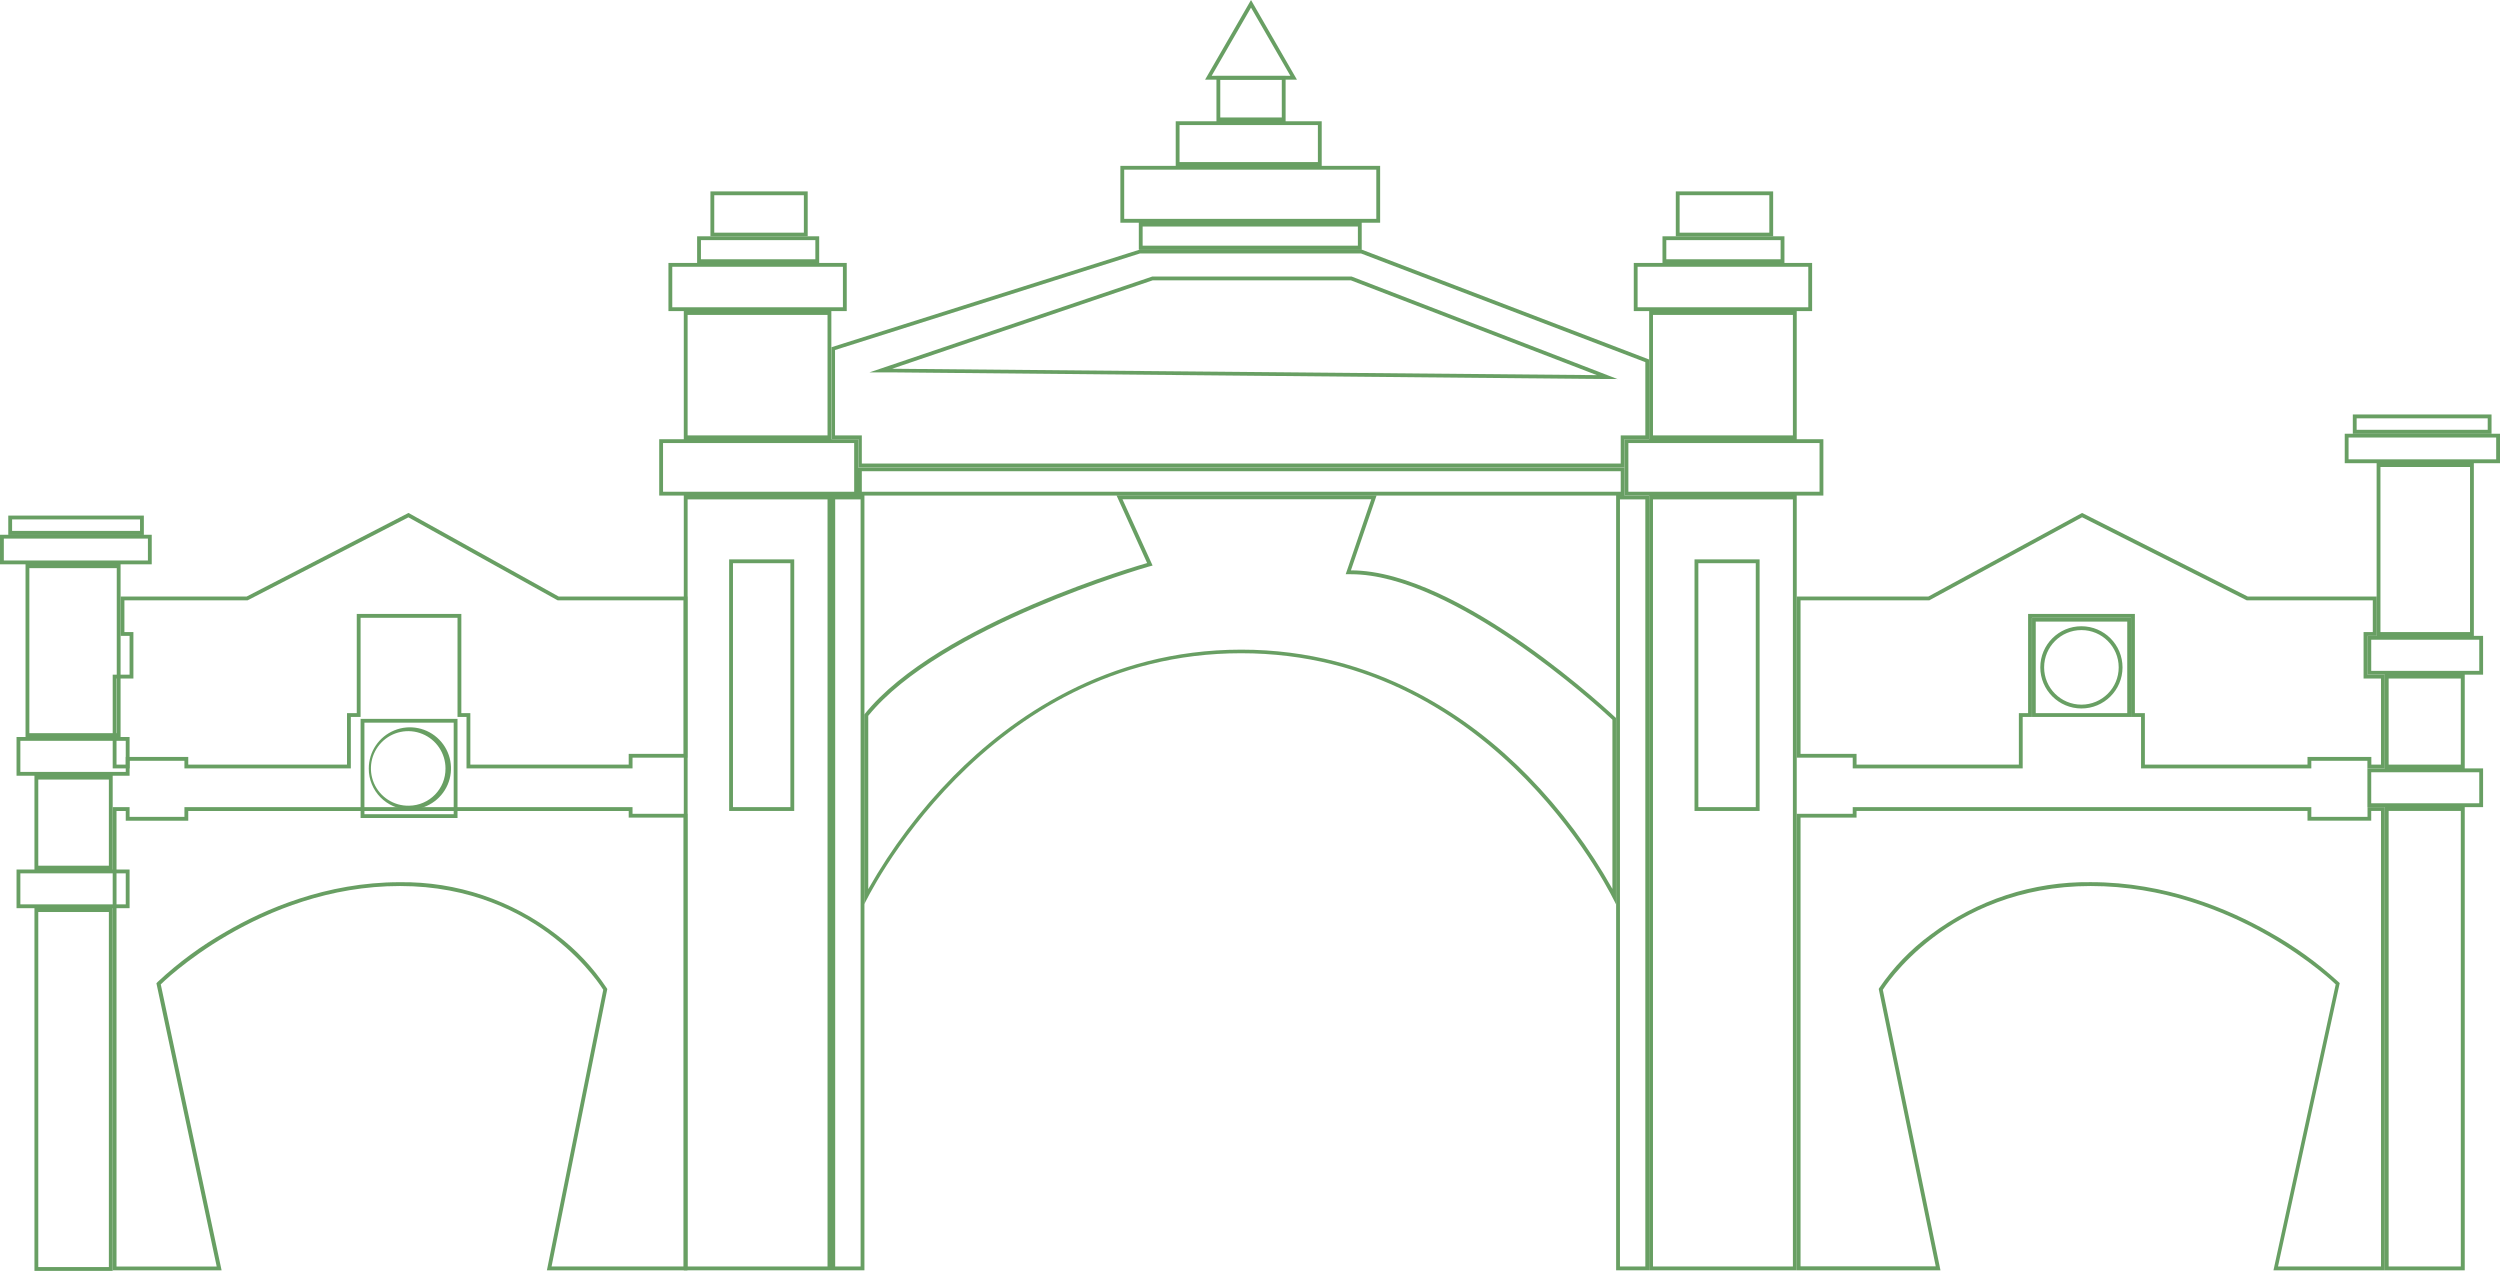
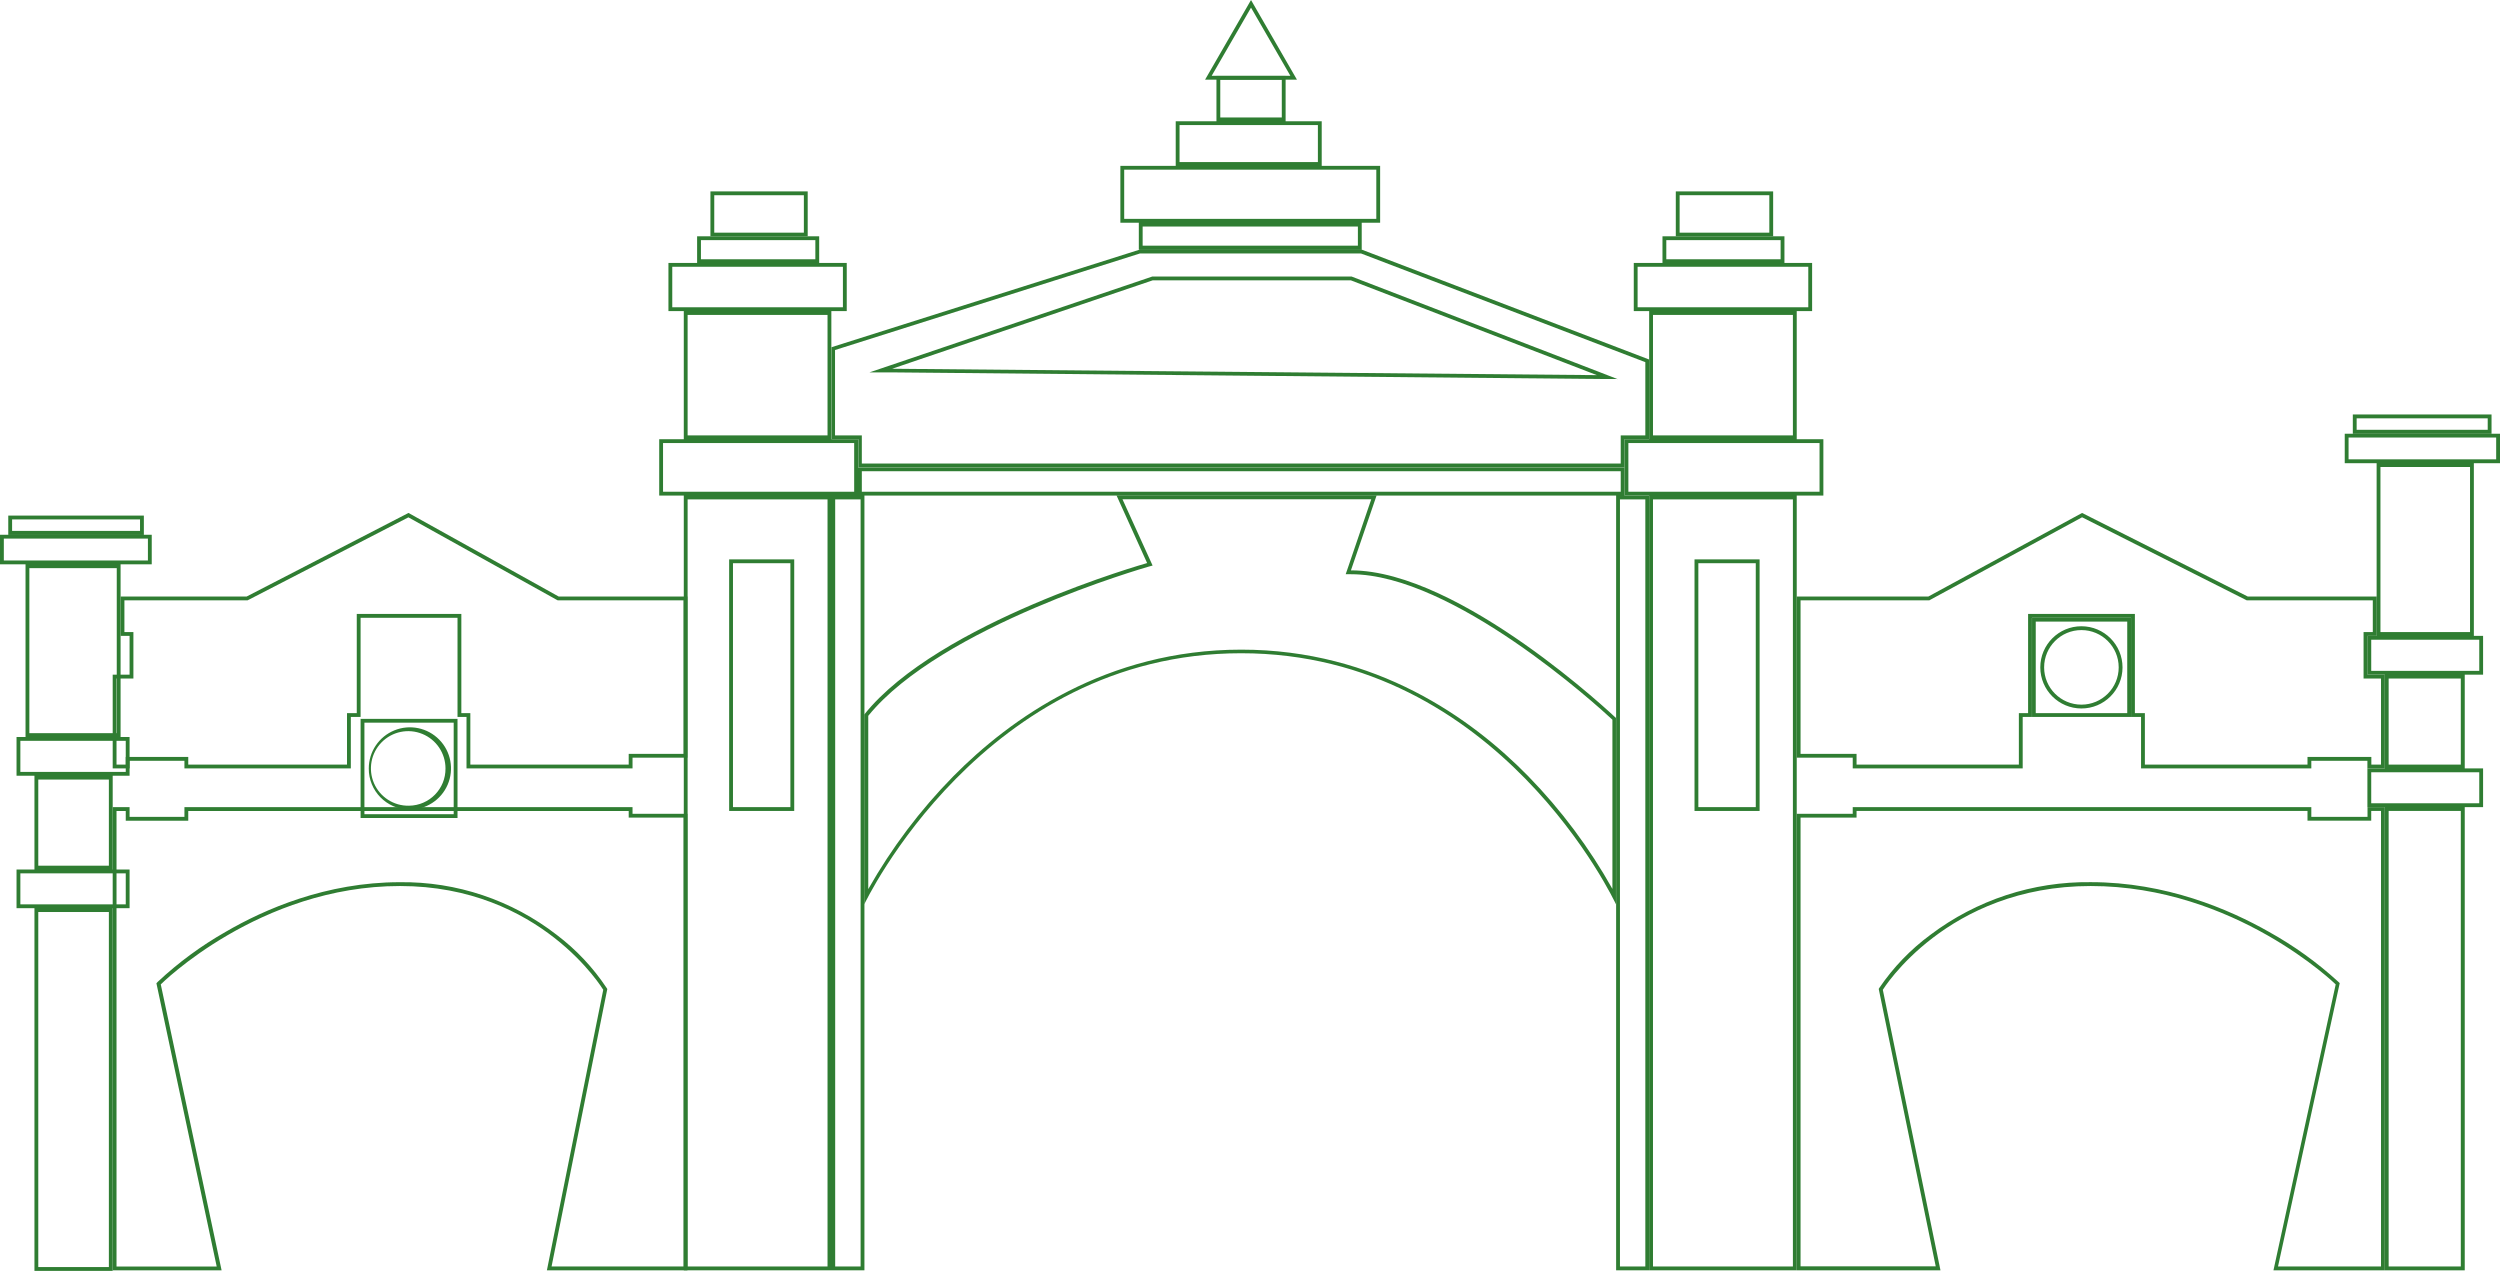
<svg xmlns="http://www.w3.org/2000/svg" viewBox="0 0 653.09 332">
  <defs>
-     <style>.cls-1{fill:#689f63}</style>
+     <style>.cls-1{fill:#2f7d32}</style>
  </defs>
  <g id="Слой_2" data-name="Слой 2">
    <g id="Слой_1-2" data-name="Слой 1">
      <path class="cls-1" d="M32.85 228.15v8.1H5.32v-8.1h27.53m1-1H4.32v10.1h29.53v-10.1zm-5.41-23.5v22.5H10v-22.5h18.44m1-1H9v24.5h20.44v-24.5zm3.41-9.12v8.12H5.32v-8.12h27.53m1-1H4.32v10.12h29.53v-10.12zm-3.35-44.11v43.11H7.67v-43.11H30.5m1-1H6.67v45.11H31.5v-45.11zm7.14-6.72v5.72H1v-5.72h37.64m1-1H0v7.72h39.64v-7.72zm-3.06-4.01v3H3.16v-3h33.42m1-1H2.16v5h35.42v-5zm-9.14 103.56V331H10v-92.75h18.44m1-1H9V332h20.44v-94.75zm195.38-106.79v200.39h-6.64V130.46h6.64m1-1h-8.64v202.39h8.64V129.46zm204 1v200.39h-6.63V130.46h6.63m1-1h-8.63v202.39h8.63V129.46zm-214.64 1v200.39h-36.55V130.46h36.55m-25.7 81.39h17v-65.72h-17v65.72m26.7-82.39h-38.55v202.39h38.55V129.46zm-25.7 81.39v-63.72h15v63.72zm31.66-95.11v12.72h-49.93v-12.72h49.93m1-1h-51.93v14.72h51.93v-14.72zm199.25 8.36v5.36H225.14v-5.36h198.25m1-1H224.14v7.36h200.25v-7.36zM216.18 82.27v31.47h-36.55V82.27h36.55m1-1h-38.55v33.47h38.55V81.27zm3.02-11.58v10.58h-44.58V69.69h44.58m1-1h-46.58v12.58h46.58V68.69z" />
      <path class="cls-1" d="M213 62.73v5h-29.89v-5H213m1-1h-31.89v7H214v-7z" />
      <path class="cls-1" d="M210 51v9.78h-23.41V51H210m1-1h-25.41v11.73H211V50zm257.37 80.46v200.39h-36.55V130.46h36.55m-25.7 81.39h17v-65.72h-17v65.72m26.7-82.39h-38.55v202.39h38.55V129.46zm-25.7 81.39v-63.72h15v63.72zm31.66-95.11v12.72h-49.94v-12.72h49.94m1-1h-51.94v14.72h51.94v-14.72zm-7.96-32.47v31.47h-36.55V82.27h36.55m1-1h-38.55v33.47h38.55V81.27zm3.02-11.58v10.58H427.8V69.69h44.59m1-1H426.8v12.58h46.59V68.69z" />
      <path class="cls-1" d="M465.16 62.73v5H435.3v-5h29.86m1-1H434.3v7h31.86v-7z" />
      <path class="cls-1" d="M462.21 51v9.78h-23.43V51h23.43m1-1h-25.43v11.73h25.43V50zm-105 80.46L352 148.68l-.46 1.33h1.4c26.62 0 64.45 34.43 68.28 38v44.2a140.26 140.26 0 0 0-21.95-29.4c-14.77-15.1-39.77-33.1-75-33.1s-60.34 18-75.24 33.09a141.43 141.43 0 0 0-22.21 29.47V187c19.11-23.48 72.62-38.79 73.16-38.95l1.12-.31-.48-1.06-7.39-16.26h65m1.4-1h-67.96l8 17.67s-54.55 15.39-73.89 39.56v49.59s31-65.59 98.45-65.59 97.92 65.59 97.92 65.59v-48.68S381.56 149 352.91 149l6.7-19.55zm-4.09-63.21l74.28 28.4v19.13h-6.43v7.36H225.14v-7.36h-7v-22.3l79.67-25.23h57.69m67.13 32.85l-5.14-2-64.22-24.75-.17-.07H301l-.16.06-68.12 23.09-5.58 1.89h5.9L417.16 99h5.51m-66.94-33.79h-58l-80.52 25.5v24h7v7.36h200.18v-7.36h6.43V93.92l-75.09-28.71zM417.17 98l-184.12-1.67 68.06-23.09h51.8L417.17 98zm-62.44-38.82v5H298.5v-5h56.23m1-1H297.5v7h58.23v-7zm3.81-13.85v12.85h-65.86V44.33h65.86m1-1h-67.86v14.85h67.86V43.33zm-16.26-10.65v9.65h-36.14v-9.65h36.14m1-1h-38.14v11.65h38.14V31.68zm-10.43-10.85v9.85h-16.07v-9.85h16.07m1-1h-18.07v11.85h18.07V19.83z" />
      <path class="cls-1" d="M326.81 2l10.29 17.81h-20.57L326.81 2m0-2l-12 20.81h24L326.81 0zm320.86 201.74v8.11h-28.22v-8.11h28.22m1-1h-30.22v10.11h30.22v-10.11zm-5.82-23.49v22.49H624v-22.49h18.88m1-1H623v24.49h20.88v-24.49zm3.79-9.13v8.13h-28.22v-8.13h28.22m1-1h-30.22v10.13h30.22v-10.13zM645.26 122v43.11h-23.4V122h23.4m1-1h-25.4v45.11h25.4V121zm5.83-6.7v5.7h-38.56v-5.7h38.56m1-1h-40.56v7.7h40.56v-7.7zm-3.21-4.02v3h-34.24v-3h34.24m1-1h-36.24v5h36.24v-5zm-8.03 103.57v119H624v-119h18.88m1-1H623v121h20.88v-121zm-88.17-48.46v23.9h-23.9v-23.9h23.9m-12 22.69A10.74 10.74 0 1 0 533 174.34a10.75 10.75 0 0 0 10.74 10.74m13-23.69h-25.9v25.9h25.9v-25.9zm-13 22.69a9.74 9.74 0 1 1 9.74-9.74 9.74 9.74 0 0 1-9.74 9.74z" />
      <path class="cls-1" d="M622 211.85v119h-26.9l16-73.48.12-.54-.4-.38a95.1 95.1 0 0 0-18.06-13c-10.4-5.92-26.92-13-46.59-13a68.06 68.06 0 0 0-41.88 13.76A56.9 56.9 0 0 0 491 258l-.21.34.08.39 14.81 72.08h-35.31V213.59H485v-1.74h117.8v2.54h16.65v-2.54H622m1-1h-4.52v2.54H603.8v-2.54H484v1.74h-14.63v119.26h37.55l-15.06-73.28s16.66-27.11 54.31-27.11 64 25.7 64 25.7l-16.26 74.69H623v-121zm-504.48-22.06v23.9H95.2v-23.9h23.32m-11.66 22.69a10.74 10.74 0 1 0-10.52-10.74 10.65 10.65 0 0 0 10.52 10.74m12.66-23.69H94.2v25.9h25.32v-25.9zm-12.66 22.69a9.74 9.74 0 1 1 9.52-9.74 9.63 9.63 0 0 1-9.52 9.74z" />
      <path class="cls-1" d="M164.24 211.85v1.74h14.33v117.26h-34.48l14.48-72.09.08-.38-.2-.33a56.67 56.67 0 0 0-13-13.82 65.63 65.63 0 0 0-41-13.77c-19.23 0-35.38 7.06-45.55 13a93.68 93.68 0 0 0-17.66 13l-.38.39.11.53 15.64 73.48H30.44v-119h2.41v2.54h16.33v-2.54h115.06m1-1H48.18v2.54H33.85v-2.54h-4.41v121h28.45L42 257.16s25.71-25.7 62.5-25.7 53.09 27.11 53.09 27.11l-14.72 73.28h36.7V212.59h-14.33v-1.74zm-58.55-75.71l38.77 21.56.23.12h32.88v40.1h-14.33v2.81h-41.37v-13.45h-2.35v-25.9H93.2v25.9h-2.55v13.45H49.18v-2H32.85v2h-2.41v-22.49h4.41v-12.13H32.5v-8.29h32.18l.21-.11 41.8-21.57m0-1.14l-42.25 21.82H31.5v10.29h2.35v10.13h-4.41v24.49h4.41v-2h14.33v2h43.47v-13.45h2.55v-25.9h25.32v25.9h2.35v13.45h43.37v-2.81h14.33v-42.1h-33.63L106.71 134zm437.24 1.13l42.78 21.58.22.11h32.93v8.29h-2.41v12.13H622v22.49h-2.52v-2H602.8v2h-42.48v-13.45h-2.61v-25.9h-27.9v25.9h-2.41v13.45H485v-2.81h-14.63v-40.1H504l.22-.12 39.68-21.57m0-1.13l-40.14 21.82h-34.4v42.1H484v2.81h44.4v-13.45h2.41v-25.9h25.9v25.9h2.61v13.45h44.48v-2h14.65v2H623v-24.49h-4.52v-10.13h2.41v-10.29h-33.7L543.91 134z" />
    </g>
  </g>
</svg>
